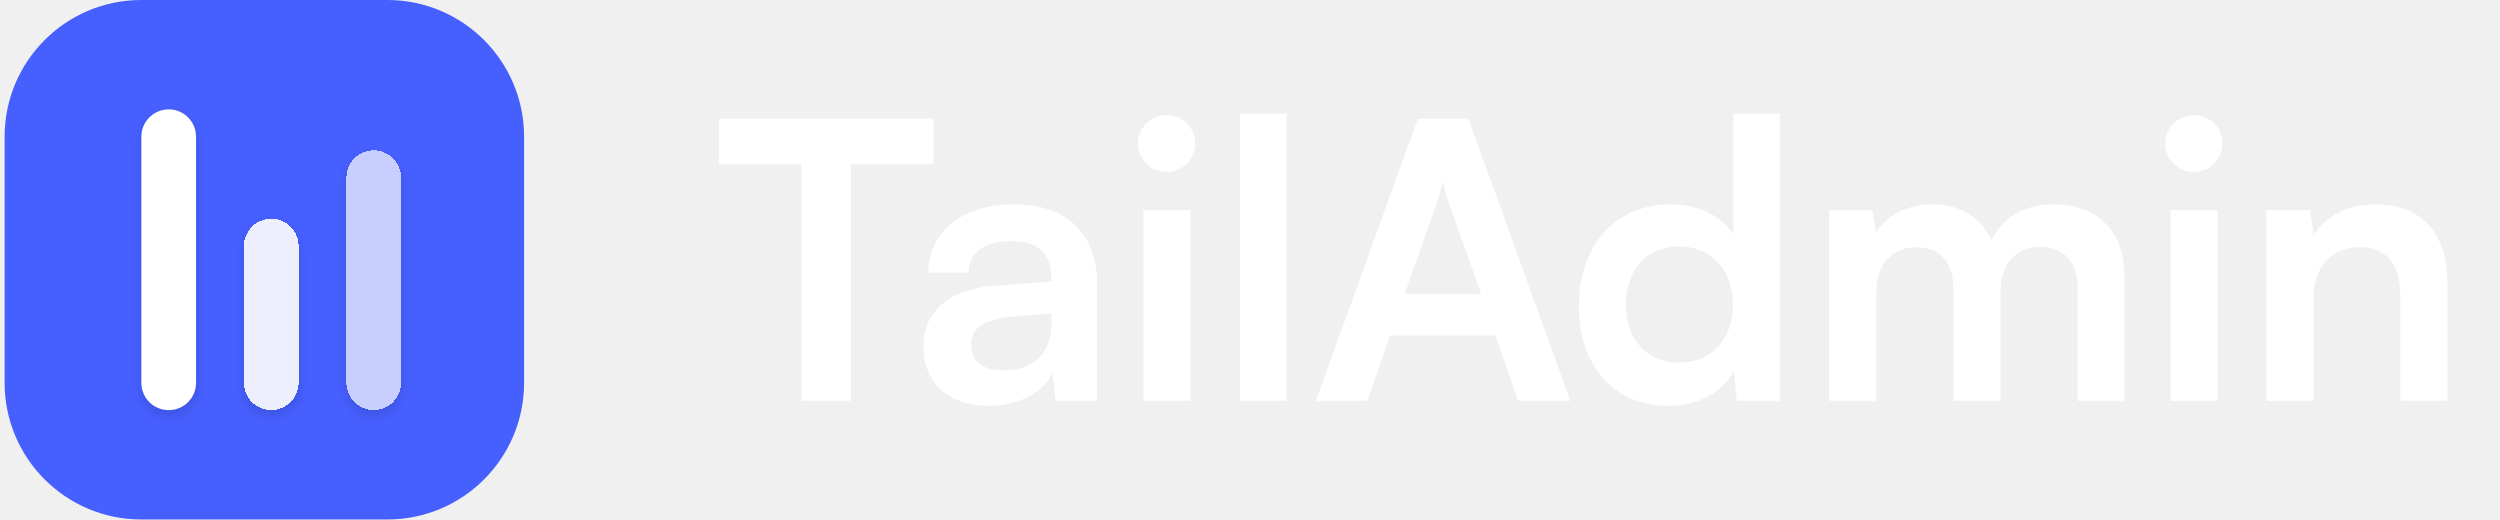
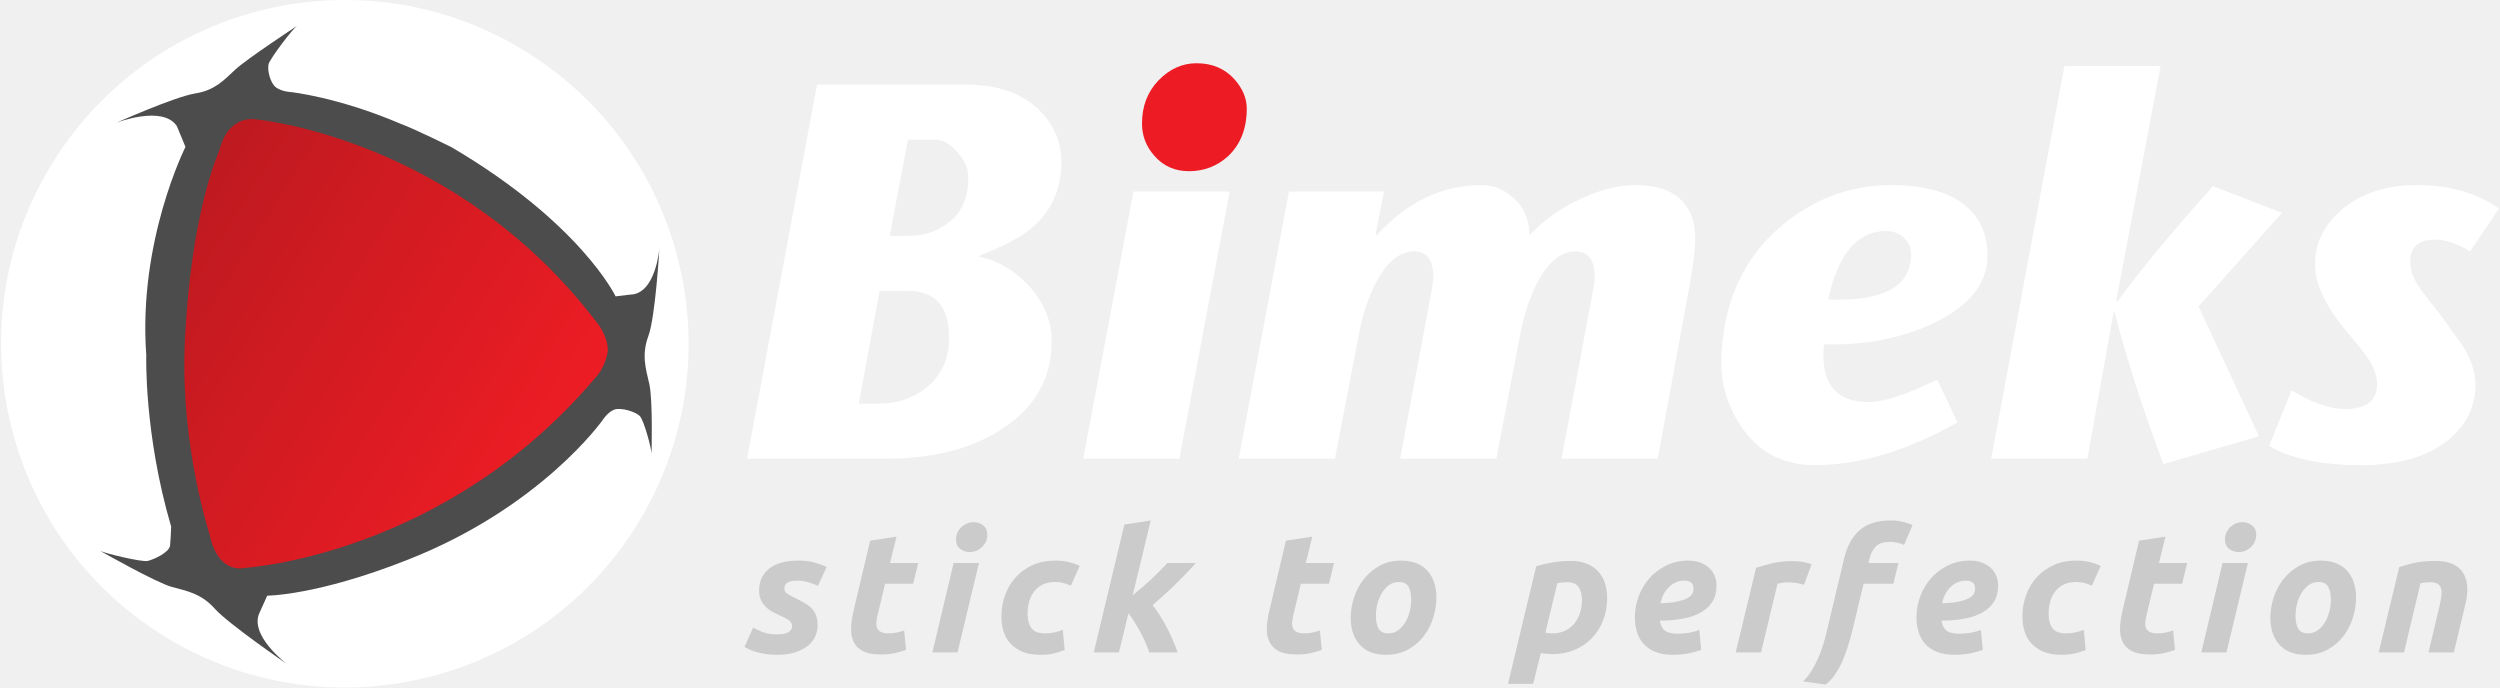
- <svg xmlns="http://www.w3.org/2000/svg" width="231" height="48" viewBox="0 0 231 48" fill="none">
-   <path d="M0.426 12.632C0.426 5.655 6.081 0 13.057 0H35.794C42.77 0 48.426 5.655 48.426 12.632V35.368C48.426 42.345 42.77 48 35.794 48H13.057C6.081 48 0.426 42.345 0.426 35.368V12.632Z" fill="#465FFF" />
-   <g filter="url(#filter0_d_3903_56743)">
-     <path d="M13.062 12.632C13.062 11.237 14.193 10.106 15.588 10.106C16.983 10.106 18.114 11.237 18.114 12.632V35.369C18.114 36.764 16.983 37.895 15.588 37.895C14.193 37.895 13.062 36.764 13.062 35.369V12.632Z" fill="white" />
+ <svg xmlns="http://www.w3.org/2000/svg" width="120" height="33" viewBox="0 0 172.129 62.753" preserveAspectRatio="xMidYMid" version="1.1" id="svg1">
+   <defs id="defs1">
+     <clipPath clipPathUnits="userSpaceOnUse" id="clipPath2">
+       <path d="M 0,841.89 H 1190.551 V 0 H 0 Z" transform="translate(-291.8413,-488.7695)" id="path2" />
+     </clipPath>
+     <clipPath clipPathUnits="userSpaceOnUse" id="clipPath4">
+       <path d="M 0,841.89 H 1190.551 V 0 H 0 Z" transform="translate(-294.0308,-516.8604)" id="path4" />
+     </clipPath>
+     <linearGradient x1="0" y1="0" x2="1" y2="0" gradientUnits="userSpaceOnUse" gradientTransform="matrix(97.21935,-60.74925,60.74925,97.21935,295.6367,598.2212)" spreadMethod="pad" id="linearGradient5">
+       <stop style="stop-opacity:1;stop-color:#be1a20" offset="0" id="stop4" />
+       <stop style="stop-opacity:1;stop-color:#ed1c24" offset="1" id="stop5" />
+     </linearGradient>
+     <clipPath clipPathUnits="userSpaceOnUse" id="clipPath7">
+       <path d="M 0,841.89 H 1190.551 V 0 H 0 Z" transform="translate(-484.6577,-616.9912)" id="path7" />
+     </clipPath>
+     <clipPath clipPathUnits="userSpaceOnUse" id="clipPath9">
+       <path d="M 0,841.89 H 1190.551 V 0 H 0 Z" transform="translate(-557.3882,-608.8359)" id="path9" />
+     </clipPath>
+     <clipPath clipPathUnits="userSpaceOnUse" id="clipPath11">
+       <path d="M 0,841.89 H 1190.551 V 0 H 0 Z" transform="translate(-543.0112,-603.5811)" id="path11" />
+     </clipPath>
+     <clipPath clipPathUnits="userSpaceOnUse" id="clipPath13">
+       <path d="M 0,841.89 H 1190.551 V 0 H 0 Z" transform="translate(-607.8613,-603.5811)" id="path13" />
+     </clipPath>
+     <clipPath clipPathUnits="userSpaceOnUse" id="clipPath15">
+       <path d="M 0,841.89 H 1190.551 V 0 H 0 Z" transform="translate(-737.291,-593.3477)" id="path15" />
+     </clipPath>
+     <clipPath clipPathUnits="userSpaceOnUse" id="clipPath17">
+       <path d="M 0,841.89 H 1190.551 V 0 H 0 Z" transform="translate(-764.9453,-534.4395)" id="path17" />
+     </clipPath>
+     <clipPath clipPathUnits="userSpaceOnUse" id="clipPath19">
+       <path d="M 0,841.89 H 1190.551 V 0 H 0 Z" transform="translate(-896.3106,-599.1543)" id="path19" />
+     </clipPath>
+     <clipPath clipPathUnits="userSpaceOnUse" id="clipPath21">
+       <path d="M 0,841.89 H 1190.551 V 0 H 0 Z" transform="translate(-450.7686,-488.9883)" id="path21" />
+     </clipPath>
+     <clipPath clipPathUnits="userSpaceOnUse" id="clipPath23">
+       <path d="M 0,841.89 H 1190.551 V 0 H 0 Z" transform="translate(-474.8799,-513.2324)" id="path23" />
+     </clipPath>
+     <clipPath clipPathUnits="userSpaceOnUse" id="clipPath25">
+       <path d="M 0,841.89 H 1190.551 V 0 H 0 Z" transform="translate(-500.6631,-510.2842)" id="path25" />
+     </clipPath>
+     <clipPath clipPathUnits="userSpaceOnUse" id="clipPath27">
+       <path d="M 0,841.89 H 1190.551 V 0 H 0 Z" transform="translate(-508.8467,-493.5645)" id="path27" />
+     </clipPath>
+     <clipPath clipPathUnits="userSpaceOnUse" id="clipPath29">
+       <path d="M 0,841.89 H 1190.551 V 0 H 0 Z" transform="translate(-542.8145,-499.1084)" id="path29" />
+     </clipPath>
+     <clipPath clipPathUnits="userSpaceOnUse" id="clipPath31">
+       <path d="M 0,841.89 H 1190.551 V 0 H 0 Z" transform="translate(-582.4575,-513.2324)" id="path31" />
+     </clipPath>
+     <clipPath clipPathUnits="userSpaceOnUse" id="clipPath33">
+       <path d="M 0,841.89 H 1190.551 V 0 H 0 Z" transform="translate(-611.6289,-502.54)" id="path33" />
+     </clipPath>
+     <clipPath clipPathUnits="userSpaceOnUse" id="clipPath35">
+       <path d="M 0,841.89 H 1190.551 V 0 H 0 Z" transform="translate(-649.5996,-489.4277)" id="path35" />
+     </clipPath>
+     <clipPath clipPathUnits="userSpaceOnUse" id="clipPath37">
+       <path d="M 0,841.89 H 1190.551 V 0 H 0 Z" transform="translate(-685.5469,-502.8926)" id="path37" />
+     </clipPath>
+     <clipPath clipPathUnits="userSpaceOnUse" id="clipPath39">
+       <path d="M 0,841.89 H 1190.551 V 0 H 0 Z" transform="translate(-716.5225,-501.8359)" id="path39" />
+     </clipPath>
+     <clipPath clipPathUnits="userSpaceOnUse" id="clipPath41">
+       <path d="M 0,841.89 H 1190.551 V 0 H 0 Z" transform="translate(-738.9189,-518.4678)" id="path41" />
+     </clipPath>
+     <clipPath clipPathUnits="userSpaceOnUse" id="clipPath43">
+       <path d="M 0,841.89 H 1190.551 V 0 H 0 Z" transform="translate(-758.4111,-502.8926)" id="path43" />
+     </clipPath>
+     <clipPath clipPathUnits="userSpaceOnUse" id="clipPath45">
+       <path d="M 0,841.89 H 1190.551 V 0 H 0 Z" transform="translate(-773.0195,-493.5645)" id="path45" />
+     </clipPath>
+     <clipPath clipPathUnits="userSpaceOnUse" id="clipPath47">
+       <path d="M 0,841.89 H 1190.551 V 0 H 0 Z" transform="translate(-803.2032,-513.2324)" id="path47" />
+     </clipPath>
+     <clipPath clipPathUnits="userSpaceOnUse" id="clipPath49">
+       <path d="M 0,841.89 H 1190.551 V 0 H 0 Z" transform="translate(-828.9864,-510.2842)" id="path49" />
+     </clipPath>
+     <clipPath clipPathUnits="userSpaceOnUse" id="clipPath51">
+       <path d="M 0,841.89 H 1190.551 V 0 H 0 Z" transform="translate(-849.5781,-502.54)" id="path51" />
+     </clipPath>
+     <clipPath clipPathUnits="userSpaceOnUse" id="clipPath53">
+       <path d="M 0,841.89 H 1190.551 V 0 H 0 Z" transform="translate(-870.5226,-506.4121)" id="path53" />
+     </clipPath>
+   </defs>
+   <g id="layer1" transform="translate(-24.21399,-87.34679)">
+     <g id="g1" transform="matrix(0.2645833,0,0,0.2645833,-91.92151,20.75639)">
+       <path id="path1" d="M 0,0 C -41.655,26.029 -54.324,80.892 -28.298,122.544 -2.274,164.193 52.593,176.862 94.248,150.838 135.902,124.811 148.571,69.95 122.547,28.298 96.521,-13.356 41.655,-26.023 0,0" style="fill:#ffffff;fill-opacity:1;fill-rule:evenodd;stroke:none" transform="matrix(1.333333,0,0,-1.333333,389.1217,470.8273)" clip-path="url(#clipPath2)" />
+       <path id="path3" d="m 0,0 c 0,0 -0.108,-3.021 -0.284,-4.855 -0.177,-1.828 -4.234,-3.629 -5.743,-4.005 -1.51,-0.379 -10.952,1.931 -12.313,2.576 0,0 14.496,-8.231 18.526,-9.312 4.031,-1.077 7.616,-1.726 11.11,-5.639 3.494,-3.912 18.58,-14.249 18.58,-14.249 0,0 -9.93,7.488 -6.95,13.361 l 1.928,4.269 c 0,0 12.757,0.005 36.02,9.164 34.836,13.594 50.771,36.283 50.771,36.283 0,0 1.226,1.961 2.925,2.661 1.7,0.703 5.678,-0.518 6.722,-1.674 1.043,-1.159 2.931,-8.156 3,-9.658 0,0 0.365,13.914 -0.577,17.981 -0.938,4.064 -2.048,7.535 -0.236,12.456 1.815,4.921 2.849,22.665 2.849,22.665 0,0 -0.938,-11.854 -7.522,-11.975 l -3.818,-0.455 c 0,0 -9.037,18.966 -42.509,38.622 0,0 -8.968,4.458 -13.049,5.998 -16.365,6.99 -28.47,8.23 -28.47,8.23 0,0 -2.316,0.102 -3.83,1.209 -1.517,1.109 -2.329,4.624 -1.914,6.067 0.415,1.44 6.2,9.131 7.437,9.908 0,0 -13.155,-8.642 -16.092,-11.386 -2.933,-2.747 -5.27,-5.352 -10.415,-6.168 -5.146,-0.816 -20.32,-7.56 -20.32,-7.56 0,0 11.988,4.658 15.648,-0.876 l 2.225,-5.382 c 0,0 -12.311,-24.409 -10.142,-53.846 0,0 -0.635,-20.318 6.443,-44.41" style="fill:#4c4c4c;fill-opacity:1;fill-rule:evenodd;stroke:none" transform="matrix(1.333333,0,0,-1.333333,392.0411,433.3728)" clip-path="url(#clipPath4)" />
+       <path id="path5" d="m 306.439,614.05 c 0,0 -7.564,-16.314 -8.915,-50.613 v 0 c -1.014,-25.798 6.424,-48.504 6.424,-48.504 v 0 c 2.254,-10.883 9.4,-8.713 9.4,-8.713 v 0 c 0,0 51.68,3.183 90.594,49.356 v 0 c 0,0 2.486,2.501 3.08,6.885 v 0 c -0.056,3.818 -2.609,6.907 -2.609,6.907 v 0 c -36.442,48.145 -88.256,52.846 -88.256,52.846 v 0 c 0,0 -0.492,0.118 -1.263,0.118 v 0 c -2.193,0 -6.632,-0.955 -8.455,-8.282" style="fill:url(#linearGradient5);stroke:none" transform="matrix(1.333333,0,0,-1.333333,0,1122.52)" />
+       <path id="path6" d="M 0,0 -4.702,-24.889 H 0 c 4.424,0 8.113,1.289 11.061,3.871 3.043,2.581 4.564,6.315 4.564,11.202 0,2.395 -0.967,4.609 -2.904,6.637 C 10.878,-1.06 8.989,0 7.051,0 Z m -5.946,-82.552 h -35.678 l 18.115,96.797 h 38.58 c 8.113,0 14.429,-2.214 18.945,-6.639 4.056,-3.963 5.947,-8.849 5.669,-14.658 -0.37,-6.818 -3.136,-12.261 -8.296,-16.315 -2.487,-2.029 -6.777,-4.242 -12.861,-6.639 l -0.137,-0.276 c 4.699,-0.921 8.943,-3.366 12.718,-7.327 4.061,-4.425 6.086,-9.266 6.086,-14.523 0,-9.494 -4.193,-17.005 -12.583,-22.539 -7.838,-5.253 -18.02,-7.881 -30.558,-7.881 m -1.384,43.42 -5.394,-29.176 h 5.119 c 4.98,0 9.262,1.522 12.86,4.56 3.595,3.135 5.393,7.284 5.393,12.45 0,8.109 -3.55,12.166 -10.648,12.166 z" style="fill:#ffffff;fill-opacity:1;fill-rule:evenodd;stroke:none" transform="matrix(1.333333,0,0,-1.333333,646.2103,299.8651)" clip-path="url(#clipPath7)" />
+       <path id="path8" d="m 0,0 c -3.686,0 -6.682,1.334 -8.985,4.008 -2.121,2.395 -3.182,5.164 -3.182,8.299 0,4.515 1.429,8.25 4.286,11.2 2.858,2.949 6.133,4.423 9.819,4.423 4.056,0 7.327,-1.382 9.819,-4.147 2.12,-2.397 3.181,-4.93 3.181,-7.605 0,-5.164 -1.615,-9.264 -4.841,-12.309 C 7.236,1.29 3.875,0 0,0" style="fill:#ed1c24;fill-opacity:1;fill-rule:evenodd;stroke:none" transform="matrix(1.333333,0,0,-1.333333,743.1843,310.7388)" clip-path="url(#clipPath9)" />
+       <path id="path10" d="M 0,0 H 24.888 L 11.89,-69.142 h -24.889 z" style="fill:#ffffff;fill-opacity:1;fill-rule:evenodd;stroke:none" transform="matrix(1.333333,0,0,-1.333333,724.0149,317.7452)" clip-path="url(#clipPath11)" />
+       <path id="path12" d="m 0,0 -2.213,-11.063 0.277,-0.276 c 7.928,8.662 16.959,12.995 27.104,12.995 3.041,0 5.762,-1.057 8.16,-3.178 2.858,-2.491 4.283,-5.761 4.283,-9.817 3.502,3.778 7.789,6.869 12.862,9.263 5.068,2.396 9.724,3.641 13.965,3.732 5.535,0.094 9.634,-1.149 12.308,-3.732 2.67,-2.581 3.918,-6.224 3.731,-10.922 -0.092,-2.857 -0.598,-6.777 -1.518,-11.755 l -8.16,-44.389 H 45.906 l 8.162,43.556 c 0.276,1.478 0.412,2.629 0.412,3.461 0,4.424 -1.658,6.637 -4.978,6.637 -3.225,0 -6.127,-2.031 -8.709,-6.084 -2.488,-3.964 -4.334,-9.035 -5.533,-15.212 L 29.039,-69.142 H 4.146 l 8.161,43.556 c 0.277,1.478 0.418,2.629 0.418,3.461 0,4.424 -1.664,6.637 -4.981,6.637 -3.226,0 -6.127,-2.031 -8.711,-6.084 -2.488,-3.964 -4.334,-9.035 -5.531,-15.212 l -6.226,-32.358 H -37.611 L -24.616,0 Z" style="fill:#ffffff;fill-opacity:1;fill-rule:evenodd;stroke:none" transform="matrix(1.333333,0,0,-1.333333,810.4817,317.7452)" clip-path="url(#clipPath13)" />
+       <path id="path14" d="m 0,0 c -7.193,-0.276 -12.031,-6.176 -14.52,-17.699 13.737,-0.554 20.881,3.04 21.43,10.784 0.188,2.029 -0.365,3.689 -1.656,4.978 C 3.963,-0.555 2.211,0.092 0,0 m 13.689,-38.44 5.252,-11.064 c -13.089,-7.377 -25.396,-11.063 -36.918,-11.063 -8.296,0 -14.707,3.411 -19.222,10.234 -3.504,5.348 -5.158,11.062 -4.975,17.145 0.459,14.751 5.713,26.319 15.76,34.71 8.297,6.916 17.748,10.371 28.348,10.371 7.373,0 13.185,-1.384 17.425,-4.149 4.883,-3.135 7.327,-7.837 7.327,-14.104 0,-7.1 -4.518,-12.862 -13.549,-17.285 -8.389,-4.056 -17.979,-5.949 -28.766,-5.672 -0.092,-1.106 -0.139,-2.029 -0.139,-2.765 0,-8.11 3.918,-12.168 11.758,-12.168 3.871,0 9.77,1.937 17.699,5.81" style="fill:#ffffff;fill-opacity:1;fill-rule:evenodd;stroke:none" transform="matrix(1.333333,0,0,-1.333333,983.0547,331.3897)" clip-path="url(#clipPath15)" />
+       <path id="path16" d="M 0,0 18.943,101.634 H 43.834 L 32.357,40.932 32.635,40.655 c 5.992,8.204 14.238,18.16 24.75,29.867 L 75.223,63.608 53.656,39.411 69.275,5.809 44.523,-1.379 C 38.807,14.105 34.615,27.193 31.943,37.889 H 31.664 L 24.887,0 Z" style="fill:#ffffff;fill-opacity:1;fill-rule:evenodd;stroke:none" transform="matrix(1.333333,0,0,-1.333333,1019.927,409.934)" clip-path="url(#clipPath17)" />
+       <path id="path18" d="m 0,0 -7.465,-11.062 c -3.322,2.029 -6.363,3.041 -9.131,3.041 -4.238,0 -6.361,-1.934 -6.361,-5.805 0,-2.216 0.926,-4.611 2.766,-7.192 1.939,-2.49 3.875,-4.978 5.812,-7.465 3.592,-5.074 5.395,-7.609 5.395,-7.609 1.931,-3.318 2.9,-6.497 2.9,-9.541 0,-5.622 -2.35,-10.37 -7.055,-14.239 -5.343,-4.334 -12.859,-6.502 -22.537,-6.502 -10.23,0 -18.162,1.659 -23.783,4.978 l 5.807,14.382 c 5.256,-3.227 9.863,-4.84 13.826,-4.84 5.533,0 8.299,2.166 8.299,6.5 0,2.029 -0.786,4.239 -2.356,6.635 -0.732,1.107 -2.715,3.595 -5.943,7.47 -5.162,6.173 -7.742,11.799 -7.742,16.868 0,5.441 2.259,10.096 6.775,13.969 4.977,4.33 11.479,6.495 19.5,6.495 C -12.814,6.083 -5.717,4.059 0,0" style="fill:#ffffff;fill-opacity:1;fill-rule:evenodd;stroke:none" transform="matrix(1.333333,0,0,-1.333333,1195.081,323.6476)" clip-path="url(#clipPath19)" />
+       <path id="path20" d="M 0,0 C 1.496,0 2.522,0.212 3.08,0.638 3.637,1.063 3.916,1.524 3.916,2.024 3.916,2.347 3.864,2.625 3.762,2.86 3.659,3.095 3.49,3.314 3.256,3.52 3.021,3.725 2.698,3.938 2.288,4.158 1.877,4.378 1.349,4.635 0.704,4.928 -0.03,5.25 -0.719,5.595 -1.364,5.962 c -0.646,0.366 -1.21,0.807 -1.694,1.32 -0.484,0.513 -0.865,1.1 -1.144,1.76 -0.279,0.66 -0.418,1.444 -0.418,2.354 0,2.375 0.872,4.252 2.618,5.632 1.745,1.378 4.29,2.068 7.634,2.068 1.584,0 2.992,-0.176 4.224,-0.528 1.232,-0.352 2.229,-0.734 2.992,-1.144 L 10.604,12.54 c -0.616,0.322 -1.408,0.63 -2.376,0.924 -0.968,0.293 -1.921,0.44 -2.86,0.44 -0.411,0 -0.814,-0.022 -1.21,-0.066 C 3.762,13.794 3.395,13.698 3.058,13.552 2.72,13.405 2.449,13.2 2.244,12.936 2.039,12.672 1.936,12.32 1.936,11.88 1.936,11.293 2.163,10.853 2.618,10.56 3.072,10.267 3.71,9.914 4.532,9.504 5.676,8.946 6.629,8.433 7.392,7.964 8.154,7.494 8.763,6.996 9.218,6.468 9.672,5.939 10.002,5.338 10.208,4.664 10.413,3.989 10.516,3.197 10.516,2.288 10.516,1.349 10.318,0.425 9.922,-0.484 9.526,-1.394 8.902,-2.2 8.052,-2.904 7.201,-3.608 6.116,-4.18 4.796,-4.62 3.476,-5.061 1.892,-5.28 0.044,-5.28 c -1.144,0 -2.178,0.074 -3.102,0.219 -0.924,0.148 -1.738,0.331 -2.442,0.551 -0.704,0.22 -1.298,0.447 -1.782,0.682 -0.484,0.234 -0.858,0.425 -1.122,0.572 L -6.16,1.76 C -5.662,1.467 -4.884,1.1 -3.828,0.66 -2.772,0.22 -1.496,0 0,0" style="fill:#cccbcc;fill-opacity:1;fill-rule:nonzero;stroke:none" transform="matrix(1.333333,0,0,-1.333333,601.0248,470.5356)" clip-path="url(#clipPath21)" />
+       <path id="path22" d="M 0,0 6.82,1.056 5.148,-5.765 h 7.304 l -1.32,-5.367 h -7.26 l -1.936,-8.097 c -0.176,-0.674 -0.286,-1.305 -0.33,-1.891 -0.044,-0.587 0.029,-1.093 0.22,-1.519 0.191,-0.424 0.52,-0.755 0.99,-0.989 0.469,-0.235 1.114,-0.352 1.936,-0.352 0.704,0 1.386,0.066 2.046,0.198 0.66,0.132 1.327,0.314 2.002,0.55 l 0.484,-5.016 c -0.88,-0.323 -1.834,-0.602 -2.86,-0.836 -1.027,-0.234 -2.244,-0.353 -3.652,-0.353 -2.024,0 -3.594,0.302 -4.708,0.903 -1.115,0.6 -1.907,1.423 -2.376,2.464 -0.47,1.041 -0.675,2.236 -0.616,3.586 0.058,1.348 0.264,2.772 0.616,4.268 z" style="fill:#cccbcc;fill-opacity:1;fill-rule:nonzero;stroke:none" transform="matrix(1.333333,0,0,-1.333333,633.1732,438.2101)" clip-path="url(#clipPath23)" />
+       <path id="path24" d="m 0,0 c -0.909,0 -1.731,0.271 -2.464,0.814 -0.733,0.542 -1.1,1.371 -1.1,2.486 0,0.616 0.125,1.195 0.374,1.738 0.249,0.542 0.579,1.012 0.99,1.408 0.41,0.396 0.887,0.711 1.43,0.946 0.542,0.235 1.122,0.352 1.738,0.352 0.909,0 1.731,-0.271 2.464,-0.814 0.733,-0.543 1.1,-1.371 1.1,-2.486 C 4.532,3.828 4.407,3.248 4.158,2.706 3.909,2.163 3.579,1.694 3.168,1.298 2.757,0.902 2.281,0.587 1.738,0.352 1.195,0.117 0.616,0 0,0 M -3.168,-25.96 H -9.68 l 5.5,23.144 h 6.556 z" style="fill:#cccbcc;fill-opacity:1;fill-rule:nonzero;stroke:none" transform="matrix(1.333333,0,0,-1.333333,667.5508,442.1411)" clip-path="url(#clipPath25)" />
+       <path id="path26" d="m 0,0 c 0,1.994 0.323,3.872 0.968,5.632 0.645,1.76 1.569,3.3 2.772,4.62 1.202,1.319 2.662,2.36 4.378,3.124 1.716,0.763 3.63,1.144 5.742,1.144 1.32,0 2.5,-0.125 3.542,-0.374 1.041,-0.25 1.987,-0.58 2.838,-0.99 L 17.996,8.052 C 17.409,8.286 16.8,8.499 16.17,8.689 15.539,8.88 14.769,8.976 13.86,8.976 11.66,8.976 9.929,8.234 8.668,6.754 7.407,5.272 6.776,3.256 6.776,0.704 c 0,-1.496 0.323,-2.706 0.968,-3.63 0.645,-0.925 1.833,-1.387 3.564,-1.387 0.851,0 1.672,0.088 2.464,0.265 0.792,0.176 1.496,0.396 2.112,0.659 l 0.484,-5.235 c -0.822,-0.323 -1.723,-0.609 -2.706,-0.858 -0.983,-0.249 -2.178,-0.374 -3.586,-0.374 -1.819,0 -3.359,0.264 -4.62,0.792 C 4.194,-8.536 3.153,-7.825 2.332,-6.931 1.511,-6.036 0.917,-4.987 0.55,-3.784 0.183,-2.582 0,-1.32 0,0" style="fill:#cccbcc;fill-opacity:1;fill-rule:nonzero;stroke:none" transform="matrix(1.333333,0,0,-1.333333,678.4623,464.434)" clip-path="url(#clipPath27)" />
+       <path id="path28" d="m 0,0 c 1.76,1.408 3.417,2.845 4.972,4.312 1.555,1.466 2.889,2.816 4.004,4.047 h 7.392 C 14.725,6.541 13.017,4.759 11.242,3.014 9.467,1.269 7.436,-0.587 5.148,-2.552 c 0.616,-0.763 1.239,-1.643 1.87,-2.64 0.63,-0.997 1.232,-2.039 1.804,-3.124 0.572,-1.085 1.1,-2.186 1.584,-3.3 0.484,-1.115 0.887,-2.171 1.21,-3.168 H 4.312 c -0.264,0.763 -0.594,1.598 -0.99,2.508 -0.396,0.909 -0.836,1.811 -1.32,2.706 -0.484,0.894 -0.99,1.766 -1.518,2.618 -0.528,0.85 -1.056,1.613 -1.584,2.288 l -2.464,-10.12 h -6.512 l 7.92,33.088 6.82,1.055 z" style="fill:#cccbcc;fill-opacity:1;fill-rule:nonzero;stroke:none" transform="matrix(1.333333,0,0,-1.333333,723.7527,457.0421)" clip-path="url(#clipPath29)" />
+       <path id="path30" d="M 0,0 6.82,1.056 5.148,-5.765 h 7.304 l -1.32,-5.367 h -7.26 l -1.936,-8.097 c -0.176,-0.674 -0.286,-1.305 -0.33,-1.891 -0.044,-0.587 0.029,-1.093 0.22,-1.519 0.191,-0.424 0.52,-0.755 0.99,-0.989 0.469,-0.235 1.114,-0.352 1.936,-0.352 0.704,0 1.386,0.066 2.046,0.198 0.66,0.132 1.327,0.314 2.002,0.55 l 0.484,-5.016 c -0.88,-0.323 -1.834,-0.602 -2.86,-0.836 -1.027,-0.234 -2.244,-0.353 -3.652,-0.353 -2.024,0 -3.594,0.302 -4.708,0.903 -1.115,0.6 -1.907,1.423 -2.376,2.464 -0.47,1.041 -0.675,2.236 -0.616,3.586 0.058,1.348 0.264,2.772 0.616,4.268 z" style="fill:#cccbcc;fill-opacity:1;fill-rule:nonzero;stroke:none" transform="matrix(1.333333,0,0,-1.333333,776.61,438.2101)" clip-path="url(#clipPath31)" />
+       <path id="path32" d="m 0,0 c -0.969,0 -1.819,-0.279 -2.553,-0.836 -0.732,-0.558 -1.349,-1.262 -1.847,-2.112 -0.499,-0.851 -0.873,-1.781 -1.121,-2.794 -0.25,-1.012 -0.375,-1.973 -0.375,-2.882 0,-1.496 0.234,-2.647 0.705,-3.454 0.468,-0.807 1.319,-1.21 2.55,-1.21 0.969,0 1.819,0.278 2.553,0.836 0.733,0.557 1.349,1.261 1.848,2.112 0.498,0.851 0.873,1.782 1.122,2.794 0.249,1.012 0.374,1.973 0.374,2.882 0,1.496 -0.235,2.647 -0.704,3.454 C 2.082,-0.403 1.232,0 0,0 m -3.256,-18.832 c -1.555,0 -2.904,0.235 -4.049,0.704 -1.143,0.469 -2.09,1.129 -2.838,1.981 -0.748,0.849 -1.312,1.854 -1.693,3.013 -0.382,1.158 -0.572,2.443 -0.572,3.85 0,1.761 0.286,3.52 0.857,5.28 0.572,1.76 1.416,3.344 2.531,4.752 1.114,1.408 2.479,2.559 4.092,3.454 1.613,0.895 3.461,1.342 5.543,1.342 1.526,0 2.867,-0.235 4.028,-0.704 C 5.801,4.371 6.754,3.711 7.502,2.86 8.25,2.009 8.814,1.005 9.195,-0.154 c 0.382,-1.159 0.573,-2.442 0.573,-3.85 0,-1.76 -0.28,-3.519 -0.836,-5.28 -0.557,-1.76 -1.379,-3.344 -2.464,-4.752 -1.085,-1.407 -2.443,-2.56 -4.07,-3.454 -1.628,-0.894 -3.513,-1.342 -5.654,-1.342" style="fill:#cccbcc;fill-opacity:1;fill-rule:nonzero;stroke:none" transform="matrix(1.333333,0,0,-1.333333,815.5052,452.4667)" clip-path="url(#clipPath33)" />
+       <path id="path34" d="m 0,0 c 0.498,-0.117 1.114,-0.176 1.848,-0.176 1.144,0 2.184,0.213 3.124,0.639 0.938,0.425 1.738,1.018 2.398,1.781 0.659,0.763 1.173,1.68 1.54,2.75 0.366,1.07 0.55,2.251 0.55,3.542 0,1.261 -0.279,2.332 -0.836,3.212 -0.558,0.881 -1.525,1.32 -2.904,1.32 -0.94,0 -1.82,-0.088 -2.64,-0.263 z m 15.972,9.021 c 0,-2.142 -0.352,-4.1 -1.056,-5.875 C 14.212,1.371 13.236,-0.161 11.989,-1.451 10.742,-2.742 9.247,-3.747 7.502,-4.466 5.756,-5.184 3.856,-5.544 1.804,-5.544 c -0.997,0 -1.995,0.089 -2.992,0.265 l -1.98,-7.964 h -6.513 l 7.305,30.447 c 1.173,0.353 2.515,0.667 4.025,0.946 1.511,0.279 3.147,0.418 4.907,0.418 1.642,0 3.057,-0.249 4.246,-0.748 1.187,-0.499 2.163,-1.18 2.926,-2.046 0.762,-0.865 1.327,-1.878 1.694,-3.036 0.366,-1.159 0.55,-2.397 0.55,-3.717" style="fill:#cccbcc;fill-opacity:1;fill-rule:nonzero;stroke:none" transform="matrix(1.333333,0,0,-1.333333,866.1328,469.9497)" clip-path="url(#clipPath35)" />
+       <path id="path36" d="m 0,0 c -1.496,0 -2.81,-0.536 -3.938,-1.606 -1.129,-1.072 -1.87,-2.487 -2.222,-4.247 1.818,0.059 3.285,0.213 4.4,0.462 1.114,0.249 1.98,0.55 2.596,0.903 0.616,0.351 1.026,0.732 1.232,1.143 0.204,0.411 0.308,0.822 0.308,1.233 C 2.376,-0.704 1.584,0 0,0 m -12.804,-9.504 c 0,1.876 0.33,3.695 0.99,5.455 0.66,1.761 1.59,3.322 2.793,4.687 1.204,1.364 2.663,2.464 4.378,3.3 1.717,0.835 3.616,1.253 5.699,1.253 1.026,0 1.98,-0.146 2.86,-0.439 0.88,-0.294 1.649,-0.72 2.31,-1.276 0.66,-0.558 1.172,-1.24 1.54,-2.046 0.367,-0.808 0.549,-1.724 0.549,-2.75 0,-1.644 -0.366,-3.036 -1.099,-4.18 -0.734,-1.145 -1.753,-2.076 -3.058,-2.794 -1.305,-0.72 -2.853,-1.24 -4.642,-1.562 -1.789,-0.324 -3.74,-0.485 -5.852,-0.485 0.205,-1.231 0.652,-2.104 1.342,-2.617 0.688,-0.514 1.782,-0.771 3.278,-0.771 0.939,0 1.892,0.082 2.86,0.243 0.968,0.161 1.877,0.403 2.728,0.725 l 0.483,-5.147 c -0.821,-0.323 -1.869,-0.616 -3.145,-0.88 -1.276,-0.265 -2.662,-0.397 -4.158,-0.397 -1.82,0 -3.352,0.258 -4.598,0.771 -1.247,0.513 -2.26,1.21 -3.036,2.09 -0.777,0.88 -1.342,1.906 -1.694,3.08 -0.352,1.173 -0.528,2.42 -0.528,3.74" style="fill:#cccbcc;fill-opacity:1;fill-rule:nonzero;stroke:none" transform="matrix(1.333333,0,0,-1.333333,914.0625,451.9965)" clip-path="url(#clipPath37)" />
+       <path id="path38" d="M 0,0 C -0.587,0.146 -1.166,0.286 -1.737,0.418 -2.31,0.55 -3.153,0.616 -4.268,0.616 -4.679,0.616 -5.133,0.579 -5.632,0.506 -6.131,0.433 -6.541,0.353 -6.863,0.265 l -4.269,-17.777 h -6.556 L -12.407,4.4 c 1.261,0.411 2.676,0.799 4.246,1.166 1.568,0.367 3.336,0.55 5.302,0.55 0.732,0 1.546,-0.066 2.441,-0.198 C 0.477,5.786 1.262,5.573 1.937,5.28 Z" style="fill:#cccbcc;fill-opacity:1;fill-rule:nonzero;stroke:none" transform="matrix(1.333333,0,0,-1.333333,955.3633,453.4055)" clip-path="url(#clipPath39)" />
+       <path id="path40" d="m 0,0 c 1.32,0 2.471,-0.139 3.454,-0.418 0.983,-0.278 1.723,-0.535 2.222,-0.77 l -2.2,-5.148 c -0.528,0.265 -1.137,0.462 -1.827,0.595 -0.689,0.132 -1.327,0.197 -1.914,0.197 -1.613,0 -2.808,-0.411 -3.586,-1.231 -0.777,-0.822 -1.312,-1.849 -1.605,-3.08 L -5.72,-11 h 7.743 l -1.319,-5.367 h -7.7 L -9.68,-27.588 c -0.998,-4.194 -2.084,-7.458 -3.257,-9.79 -1.172,-2.332 -2.463,-4.025 -3.872,-5.082 l -5.851,0.836 c 0.763,0.704 1.467,1.57 2.112,2.597 0.645,1.027 1.224,2.111 1.737,3.256 0.514,1.143 0.954,2.309 1.321,3.498 0.366,1.187 0.667,2.294 0.902,3.322 l 4.576,19.183 c 0.733,3.11 2.053,5.515 3.96,7.216 C -6.146,-0.851 -3.462,0 0,0" style="fill:#cccbcc;fill-opacity:1;fill-rule:nonzero;stroke:none" transform="matrix(1.333333,0,0,-1.333333,985.2252,431.2296)" clip-path="url(#clipPath41)" />
+       <path id="path42" d="m 0,0 c -1.496,0 -2.81,-0.536 -3.938,-1.606 -1.129,-1.072 -1.87,-2.487 -2.222,-4.247 1.818,0.059 3.285,0.213 4.4,0.462 1.114,0.249 1.98,0.55 2.596,0.903 0.616,0.351 1.026,0.732 1.232,1.143 0.204,0.411 0.308,0.822 0.308,1.233 C 2.376,-0.704 1.584,0 0,0 m -12.804,-9.504 c 0,1.876 0.33,3.695 0.99,5.455 0.66,1.761 1.59,3.322 2.793,4.687 1.204,1.364 2.663,2.464 4.378,3.3 1.717,0.835 3.616,1.253 5.699,1.253 1.026,0 1.98,-0.146 2.86,-0.439 0.88,-0.294 1.649,-0.72 2.31,-1.276 0.66,-0.558 1.172,-1.24 1.54,-2.046 0.367,-0.808 0.549,-1.724 0.549,-2.75 0,-1.644 -0.366,-3.036 -1.099,-4.18 -0.734,-1.145 -1.753,-2.076 -3.058,-2.794 -1.305,-0.72 -2.853,-1.24 -4.642,-1.562 -1.789,-0.324 -3.74,-0.485 -5.852,-0.485 0.205,-1.231 0.652,-2.104 1.342,-2.617 0.688,-0.514 1.782,-0.771 3.278,-0.771 0.939,0 1.892,0.082 2.86,0.243 0.968,0.161 1.877,0.403 2.728,0.725 l 0.483,-5.147 c -0.821,-0.323 -1.869,-0.616 -3.145,-0.88 -1.276,-0.265 -2.662,-0.397 -4.158,-0.397 -1.82,0 -3.352,0.258 -4.598,0.771 -1.247,0.513 -2.26,1.21 -3.036,2.09 -0.777,0.88 -1.342,1.906 -1.694,3.08 -0.352,1.173 -0.528,2.42 -0.528,3.74" style="fill:#cccbcc;fill-opacity:1;fill-rule:nonzero;stroke:none" transform="matrix(1.333333,0,0,-1.333333,1011.215,451.9965)" clip-path="url(#clipPath43)" />
+       <path id="path44" d="m 0,0 c 0,1.994 0.322,3.872 0.968,5.632 0.644,1.76 1.568,3.3 2.771,4.62 1.203,1.319 2.662,2.36 4.378,3.124 1.717,0.763 3.631,1.144 5.742,1.144 1.321,0 2.501,-0.125 3.542,-0.374 1.041,-0.25 1.988,-0.58 2.838,-0.99 L 17.996,8.052 C 17.408,8.286 16.8,8.499 16.17,8.689 15.538,8.88 14.769,8.976 13.859,8.976 11.659,8.976 9.929,8.234 8.668,6.754 7.406,5.272 6.775,3.256 6.775,0.704 c 0,-1.496 0.323,-2.706 0.968,-3.63 0.646,-0.925 1.833,-1.387 3.565,-1.387 0.85,0 1.671,0.088 2.463,0.265 0.792,0.176 1.497,0.396 2.113,0.659 l 0.483,-5.235 c -0.821,-0.323 -1.722,-0.609 -2.706,-0.858 -0.982,-0.249 -2.178,-0.374 -3.586,-0.374 -1.818,0 -3.358,0.264 -4.619,0.792 C 4.194,-8.536 3.152,-7.825 2.332,-6.931 1.51,-6.036 0.916,-4.987 0.55,-3.784 0.183,-2.582 0,-1.32 0,0" style="fill:#cccbcc;fill-opacity:1;fill-rule:nonzero;stroke:none" transform="matrix(1.333333,0,0,-1.333333,1030.693,464.434)" clip-path="url(#clipPath45)" />
+       <path id="path46" d="M 0,0 6.82,1.056 5.147,-5.765 h 7.305 l -1.32,-5.367 H 3.872 L 1.936,-19.229 C 1.76,-19.903 1.65,-20.534 1.605,-21.12 c -0.043,-0.587 0.03,-1.093 0.221,-1.519 0.191,-0.424 0.521,-0.755 0.99,-0.989 0.469,-0.235 1.115,-0.352 1.936,-0.352 0.704,0 1.386,0.066 2.046,0.198 0.66,0.132 1.327,0.314 2.002,0.55 l 0.484,-5.016 c -0.88,-0.323 -1.834,-0.602 -2.86,-0.836 -1.028,-0.234 -2.244,-0.353 -3.653,-0.353 -2.023,0 -3.592,0.302 -4.708,0.903 -1.114,0.6 -1.906,1.423 -2.376,2.464 -0.468,1.041 -0.674,2.236 -0.615,3.586 0.058,1.348 0.264,2.772 0.615,4.268 z" style="fill:#cccbcc;fill-opacity:1;fill-rule:nonzero;stroke:none" transform="matrix(1.333333,0,0,-1.333333,1070.938,438.2101)" clip-path="url(#clipPath47)" />
+       <path id="path48" d="m 0,0 c -0.909,0 -1.73,0.271 -2.464,0.814 -0.733,0.542 -1.099,1.371 -1.099,2.486 0,0.616 0.124,1.195 0.374,1.738 0.249,0.542 0.578,1.012 0.989,1.408 0.411,0.396 0.887,0.711 1.43,0.946 0.542,0.235 1.123,0.352 1.738,0.352 0.909,0 1.73,-0.271 2.465,-0.814 C 4.165,6.387 4.532,5.559 4.532,4.444 4.532,3.828 4.407,3.248 4.158,2.706 3.908,2.163 3.579,1.694 3.168,1.298 2.757,0.902 2.28,0.587 1.738,0.352 1.195,0.117 0.616,0 0,0 M -3.168,-25.96 H -9.68 l 5.5,23.144 h 6.556 z" style="fill:#cccbcc;fill-opacity:1;fill-rule:nonzero;stroke:none" transform="matrix(1.333333,0,0,-1.333333,1105.315,442.1411)" clip-path="url(#clipPath49)" />
+       <path id="path50" d="m 0,0 c -0.968,0 -1.818,-0.279 -2.552,-0.836 -0.733,-0.558 -1.349,-1.262 -1.847,-2.112 -0.499,-0.851 -0.873,-1.781 -1.122,-2.794 -0.25,-1.012 -0.375,-1.973 -0.375,-2.882 0,-1.496 0.235,-2.647 0.705,-3.454 0.468,-0.807 1.319,-1.21 2.551,-1.21 0.968,0 1.819,0.278 2.552,0.836 0.734,0.557 1.35,1.261 1.849,2.112 0.498,0.851 0.872,1.782 1.122,2.794 0.248,1.012 0.374,1.973 0.374,2.882 0,1.496 -0.236,2.647 -0.704,3.454 C 2.083,-0.403 1.232,0 0,0 m -3.256,-18.832 c -1.555,0 -2.903,0.235 -4.048,0.704 -1.143,0.469 -2.09,1.129 -2.838,1.981 -0.748,0.849 -1.313,1.854 -1.694,3.013 -0.381,1.158 -0.571,2.443 -0.571,3.85 0,1.761 0.285,3.52 0.857,5.28 0.572,1.76 1.415,3.344 2.53,4.752 1.115,1.408 2.479,2.559 4.092,3.454 1.614,0.895 3.461,1.342 5.544,1.342 1.526,0 2.867,-0.235 4.027,-0.704 C 5.801,4.371 6.754,3.711 7.502,2.86 8.25,2.009 8.814,1.005 9.196,-0.154 c 0.381,-1.159 0.573,-2.442 0.573,-3.85 0,-1.76 -0.28,-3.519 -0.836,-5.28 -0.558,-1.76 -1.379,-3.344 -2.464,-4.752 -1.086,-1.407 -2.443,-2.56 -4.071,-3.454 -1.627,-0.894 -3.512,-1.342 -5.654,-1.342" style="fill:#cccbcc;fill-opacity:1;fill-rule:nonzero;stroke:none" transform="matrix(1.333333,0,0,-1.333333,1132.771,452.4667)" clip-path="url(#clipPath51)" />
+       <path id="path52" d="m 0,0 c 0.498,0.146 1.048,0.315 1.649,0.506 0.602,0.19 1.277,0.366 2.025,0.528 0.748,0.161 1.584,0.293 2.508,0.396 0.923,0.102 1.972,0.154 3.146,0.154 3.461,0 5.837,-0.997 7.128,-2.992 1.29,-1.995 1.51,-4.723 0.659,-8.184 L 14.124,-22.088 H 7.567 l 2.905,12.233 c 0.175,0.761 0.314,1.502 0.418,2.221 0.102,0.719 0.094,1.349 -0.022,1.892 -0.118,0.543 -0.389,0.982 -0.814,1.32 C 9.628,-4.085 8.976,-3.916 8.096,-3.916 7.244,-3.916 6.38,-4.004 5.5,-4.18 L 1.231,-22.088 h -6.555 z" style="fill:#cccbcc;fill-opacity:1;fill-rule:nonzero;stroke:none" transform="matrix(1.333333,0,0,-1.333333,1160.697,447.3039)" clip-path="url(#clipPath53)" />
+     </g>
  </g>
-   <g filter="url(#filter1_d_3903_56743)">
-     <path d="M22.539 22.735C22.539 21.34 23.67 20.209 25.065 20.209C26.461 20.209 27.592 21.34 27.592 22.735V35.367C27.592 36.762 26.461 37.893 25.065 37.893C23.67 37.893 22.539 36.762 22.539 35.367V22.735Z" fill="white" fill-opacity="0.9" shape-rendering="crispEdges" />
-   </g>
-   <g filter="url(#filter2_d_3903_56743)">
-     <path d="M32.008 16.419C32.008 15.024 33.139 13.893 34.534 13.893C35.929 13.893 37.06 15.024 37.06 16.419V35.366C37.06 36.761 35.929 37.893 34.534 37.893C33.139 37.893 32.008 36.761 32.008 35.366V16.419Z" fill="white" fill-opacity="0.7" shape-rendering="crispEdges" />
-   </g>
-   <path d="M66.426 15.172H74.058V37.036H78.624V15.172H86.257V10.964H66.426V15.172Z" fill="white" />
-   <path d="M91.352 37.5C94.098 37.5 96.488 36.252 97.237 34.433L97.558 37.036H101.375V26.336C101.375 21.45 98.45 18.882 93.706 18.882C88.927 18.882 85.788 21.378 85.788 25.195H89.497C89.497 23.34 90.924 22.27 93.492 22.27C95.704 22.27 97.13 23.233 97.13 25.623V26.015L91.851 26.407C87.678 26.729 85.324 28.762 85.324 32.007C85.324 35.324 87.607 37.5 91.352 37.5ZM92.779 34.219C90.817 34.219 89.747 33.434 89.747 31.829C89.747 30.402 90.781 29.511 93.492 29.261L97.166 28.976V29.903C97.166 32.614 95.454 34.219 92.779 34.219Z" fill="white" />
-   <path d="M107.825 15.886C109.252 15.886 110.429 14.709 110.429 13.246C110.429 11.784 109.252 10.643 107.825 10.643C106.327 10.643 105.15 11.784 105.15 13.246C105.15 14.709 106.327 15.886 107.825 15.886ZM105.649 37.036H110.001V19.417H105.649V37.036Z" fill="white" />
-   <path d="M118.883 37.036V10.5H114.568V37.036H118.883Z" fill="white" />
-   <path d="M126.337 37.036L128.441 31.009H138.179L140.283 37.036H145.098L135.682 10.964H131.009L121.593 37.036H126.337ZM132.757 18.739C133.007 18.026 133.221 17.241 133.328 16.742C133.399 17.277 133.649 18.061 133.863 18.739L136.859 27.157H129.797L132.757 18.739Z" fill="white" />
-   <path d="M154.165 37.5C156.84 37.5 159.122 36.323 160.192 34.29L160.478 37.036H164.472V10.5H160.157V21.664C159.051 19.916 156.875 18.882 154.414 18.882C149.1 18.882 145.89 22.805 145.89 28.298C145.89 33.755 149.064 37.5 154.165 37.5ZM155.128 33.505C152.096 33.505 150.241 31.294 150.241 28.155C150.241 25.017 152.096 22.77 155.128 22.77C158.159 22.77 160.121 24.981 160.121 28.155C160.121 31.33 158.159 33.505 155.128 33.505Z" fill="white" />
-   <path d="M173.359 37.036V27.049C173.359 24.196 175.035 22.841 177.104 22.841C179.172 22.841 180.492 24.16 180.492 26.622V37.036H184.843V27.049C184.843 24.16 186.448 22.805 188.553 22.805C190.621 22.805 191.977 24.125 191.977 26.657V37.036H196.292V25.516C196.292 21.45 193.938 18.882 189.658 18.882C186.983 18.882 184.915 20.201 184.023 22.235C183.096 20.201 181.241 18.882 178.566 18.882C176.034 18.882 174.25 20.023 173.359 21.485L173.002 19.417H169.007V37.036H173.359Z" fill="white" />
-   <path d="M202.74 15.886C204.167 15.886 205.344 14.709 205.344 13.246C205.344 11.784 204.167 10.643 202.74 10.643C201.242 10.643 200.065 11.784 200.065 13.246C200.065 14.709 201.242 15.886 202.74 15.886ZM200.564 37.036H204.916V19.417H200.564V37.036Z" fill="white" />
-   <path d="M213.763 37.036V27.549C213.763 24.695 215.403 22.841 218.078 22.841C220.325 22.841 221.788 24.267 221.788 27.228V37.036H226.139V26.194C226.139 21.628 223.856 18.882 219.434 18.882C217.044 18.882 214.904 19.916 213.798 21.7L213.442 19.417H209.411V37.036H213.763Z" fill="white" />
-   <defs>
-     <filter id="filter0_d_3903_56743" x="12.062" y="9.606" width="7.053" height="29.79" filterUnits="userSpaceOnUse" color-interpolation-filters="sRGB">
-       <feFlood flood-opacity="0" result="BackgroundImageFix" />
-       <feColorMatrix in="SourceAlpha" type="matrix" values="0 0 0 0 0 0 0 0 0 0 0 0 0 0 0 0 0 0 127 0" result="hardAlpha" />
-       <feOffset dy="0.5" />
-       <feGaussianBlur stdDeviation="0.5" />
-       <feComposite in2="hardAlpha" operator="out" />
-       <feColorMatrix type="matrix" values="0 0 0 0 0 0 0 0 0 0 0 0 0 0 0 0 0 0 0.12 0" />
-       <feBlend mode="normal" in2="BackgroundImageFix" result="effect1_dropShadow_3903_56743" />
-       <feBlend mode="normal" in="SourceGraphic" in2="effect1_dropShadow_3903_56743" result="shape" />
-     </filter>
-     <filter id="filter1_d_3903_56743" x="21.539" y="19.709" width="7.053" height="19.684" filterUnits="userSpaceOnUse" color-interpolation-filters="sRGB">
-       <feFlood flood-opacity="0" result="BackgroundImageFix" />
-       <feColorMatrix in="SourceAlpha" type="matrix" values="0 0 0 0 0 0 0 0 0 0 0 0 0 0 0 0 0 0 127 0" result="hardAlpha" />
-       <feOffset dy="0.5" />
-       <feGaussianBlur stdDeviation="0.5" />
-       <feComposite in2="hardAlpha" operator="out" />
-       <feColorMatrix type="matrix" values="0 0 0 0 0 0 0 0 0 0 0 0 0 0 0 0 0 0 0.12 0" />
-       <feBlend mode="normal" in2="BackgroundImageFix" result="effect1_dropShadow_3903_56743" />
-       <feBlend mode="normal" in="SourceGraphic" in2="effect1_dropShadow_3903_56743" result="shape" />
-     </filter>
-     <filter id="filter2_d_3903_56743" x="31.008" y="13.393" width="7.053" height="26" filterUnits="userSpaceOnUse" color-interpolation-filters="sRGB">
-       <feFlood flood-opacity="0" result="BackgroundImageFix" />
-       <feColorMatrix in="SourceAlpha" type="matrix" values="0 0 0 0 0 0 0 0 0 0 0 0 0 0 0 0 0 0 127 0" result="hardAlpha" />
-       <feOffset dy="0.5" />
-       <feGaussianBlur stdDeviation="0.5" />
-       <feComposite in2="hardAlpha" operator="out" />
-       <feColorMatrix type="matrix" values="0 0 0 0 0 0 0 0 0 0 0 0 0 0 0 0 0 0 0.12 0" />
-       <feBlend mode="normal" in2="BackgroundImageFix" result="effect1_dropShadow_3903_56743" />
-       <feBlend mode="normal" in="SourceGraphic" in2="effect1_dropShadow_3903_56743" result="shape" />
-     </filter>
-   </defs>
</svg>
